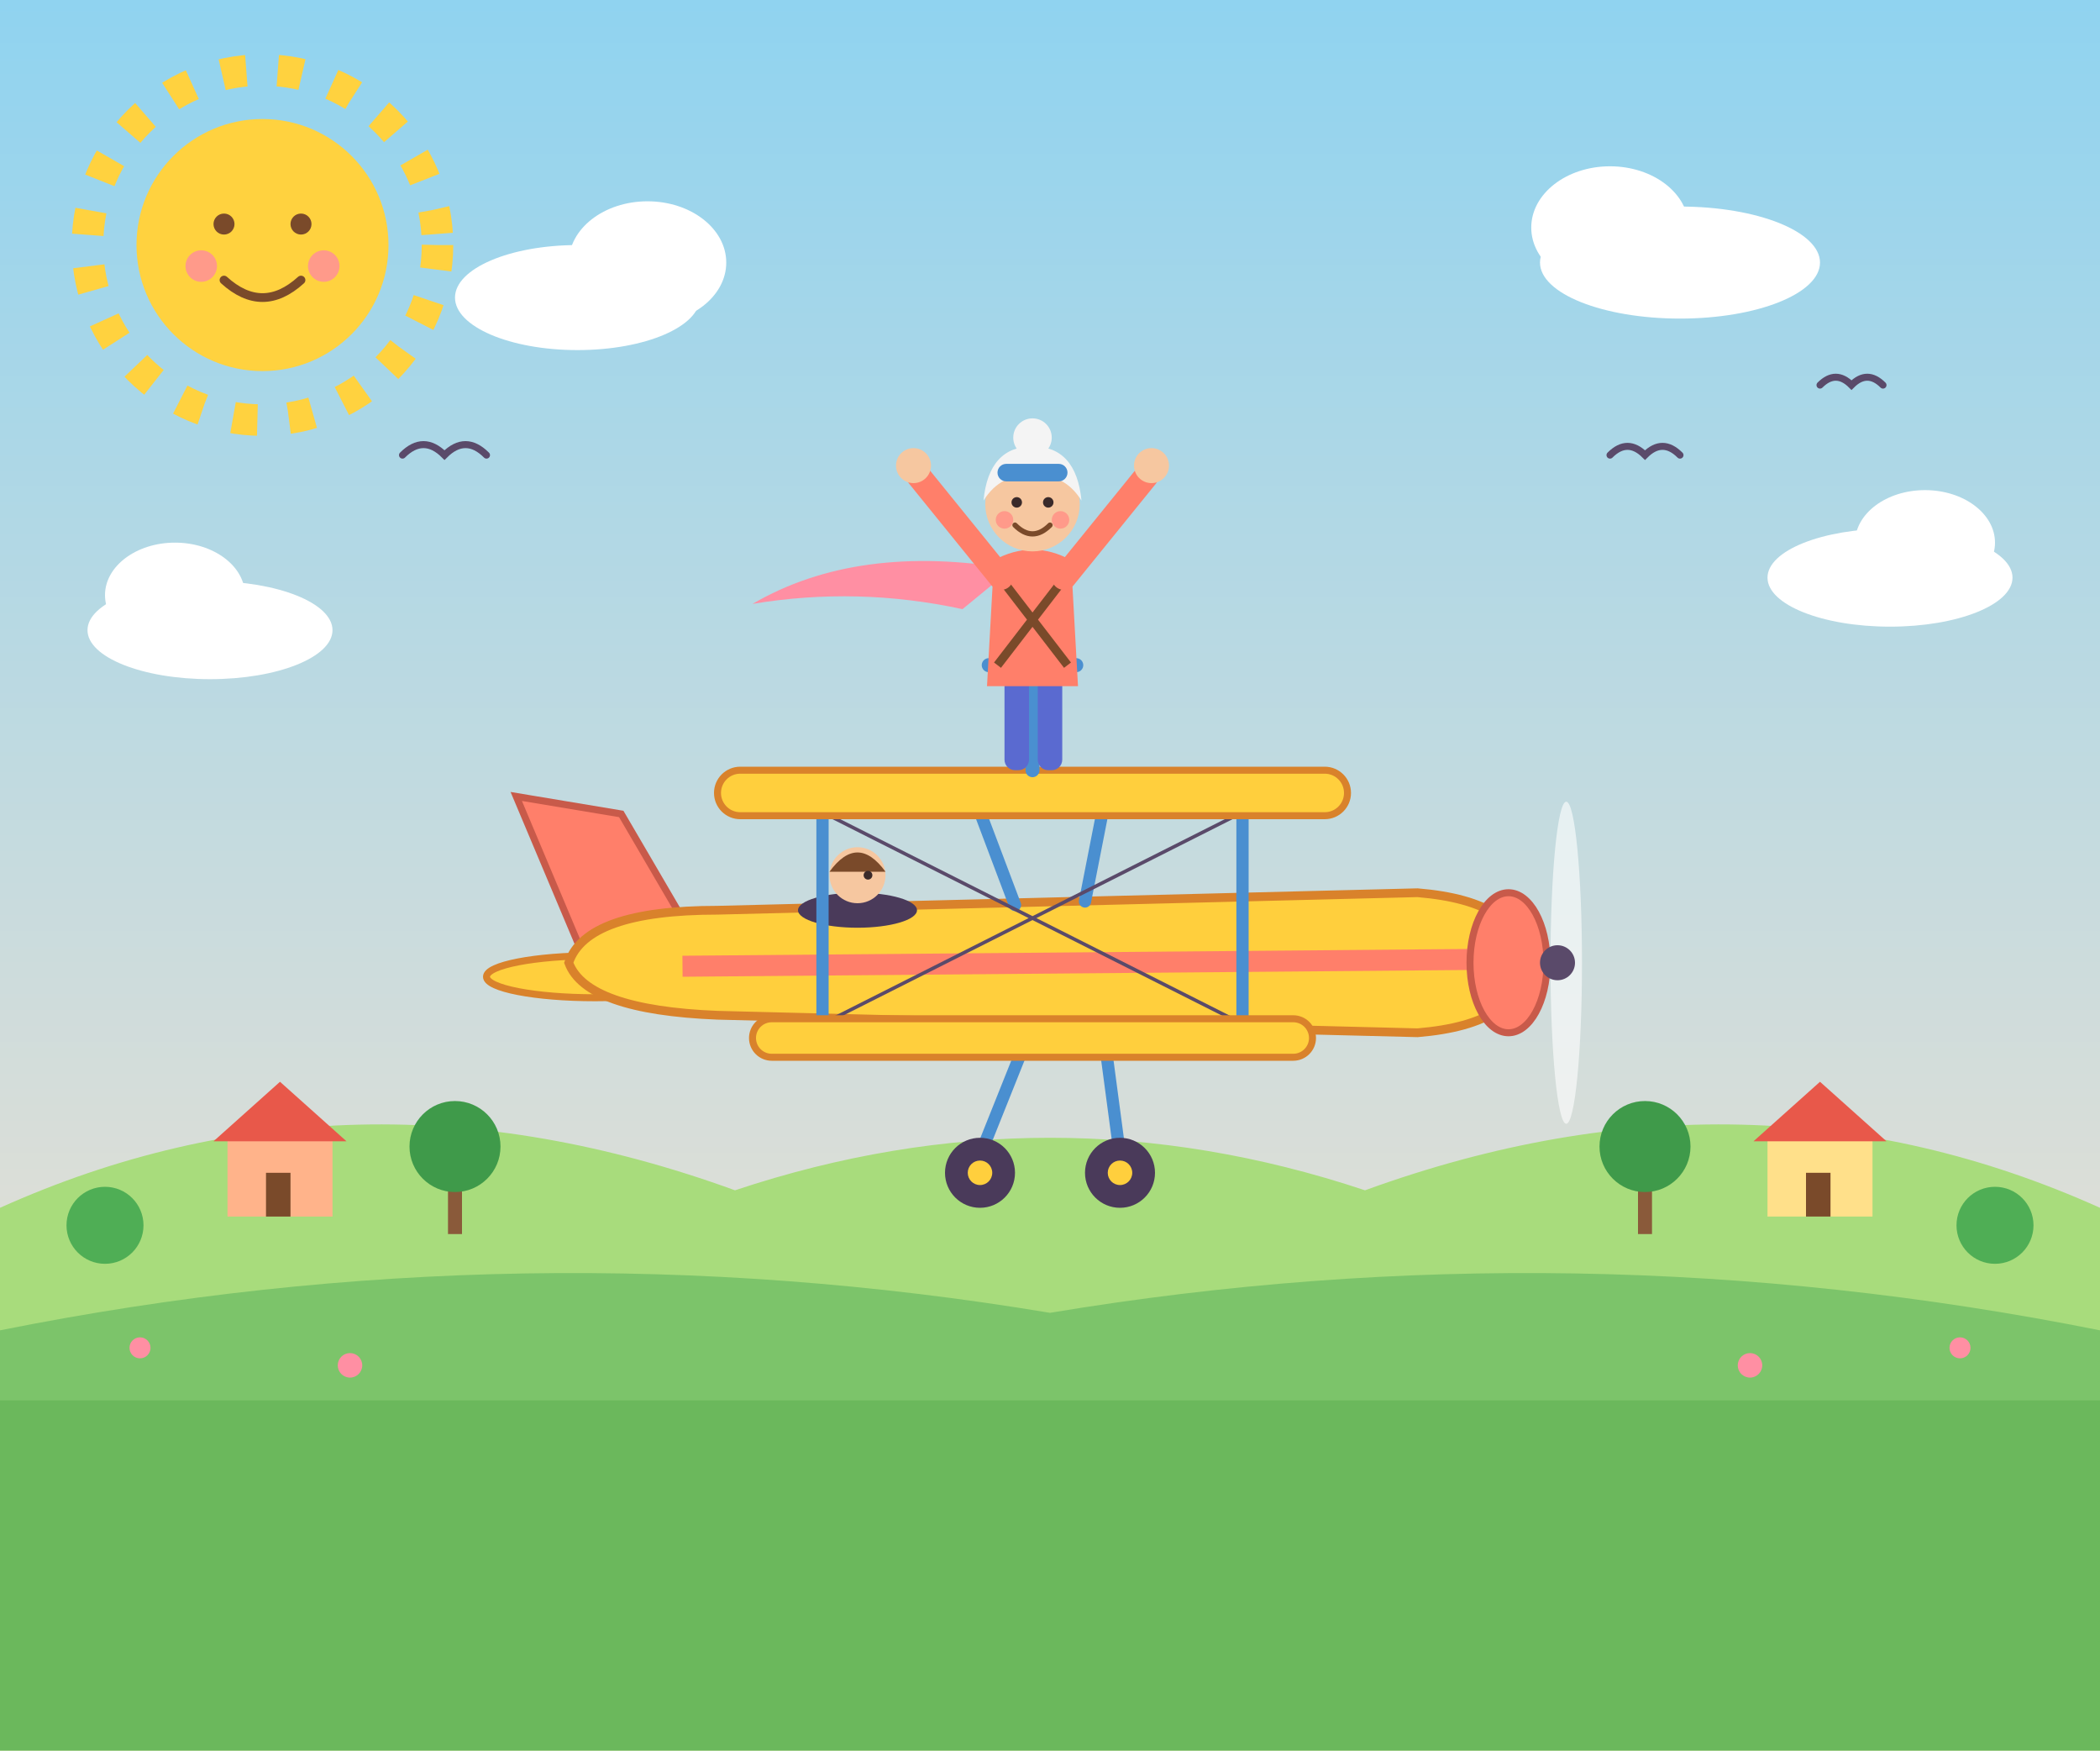
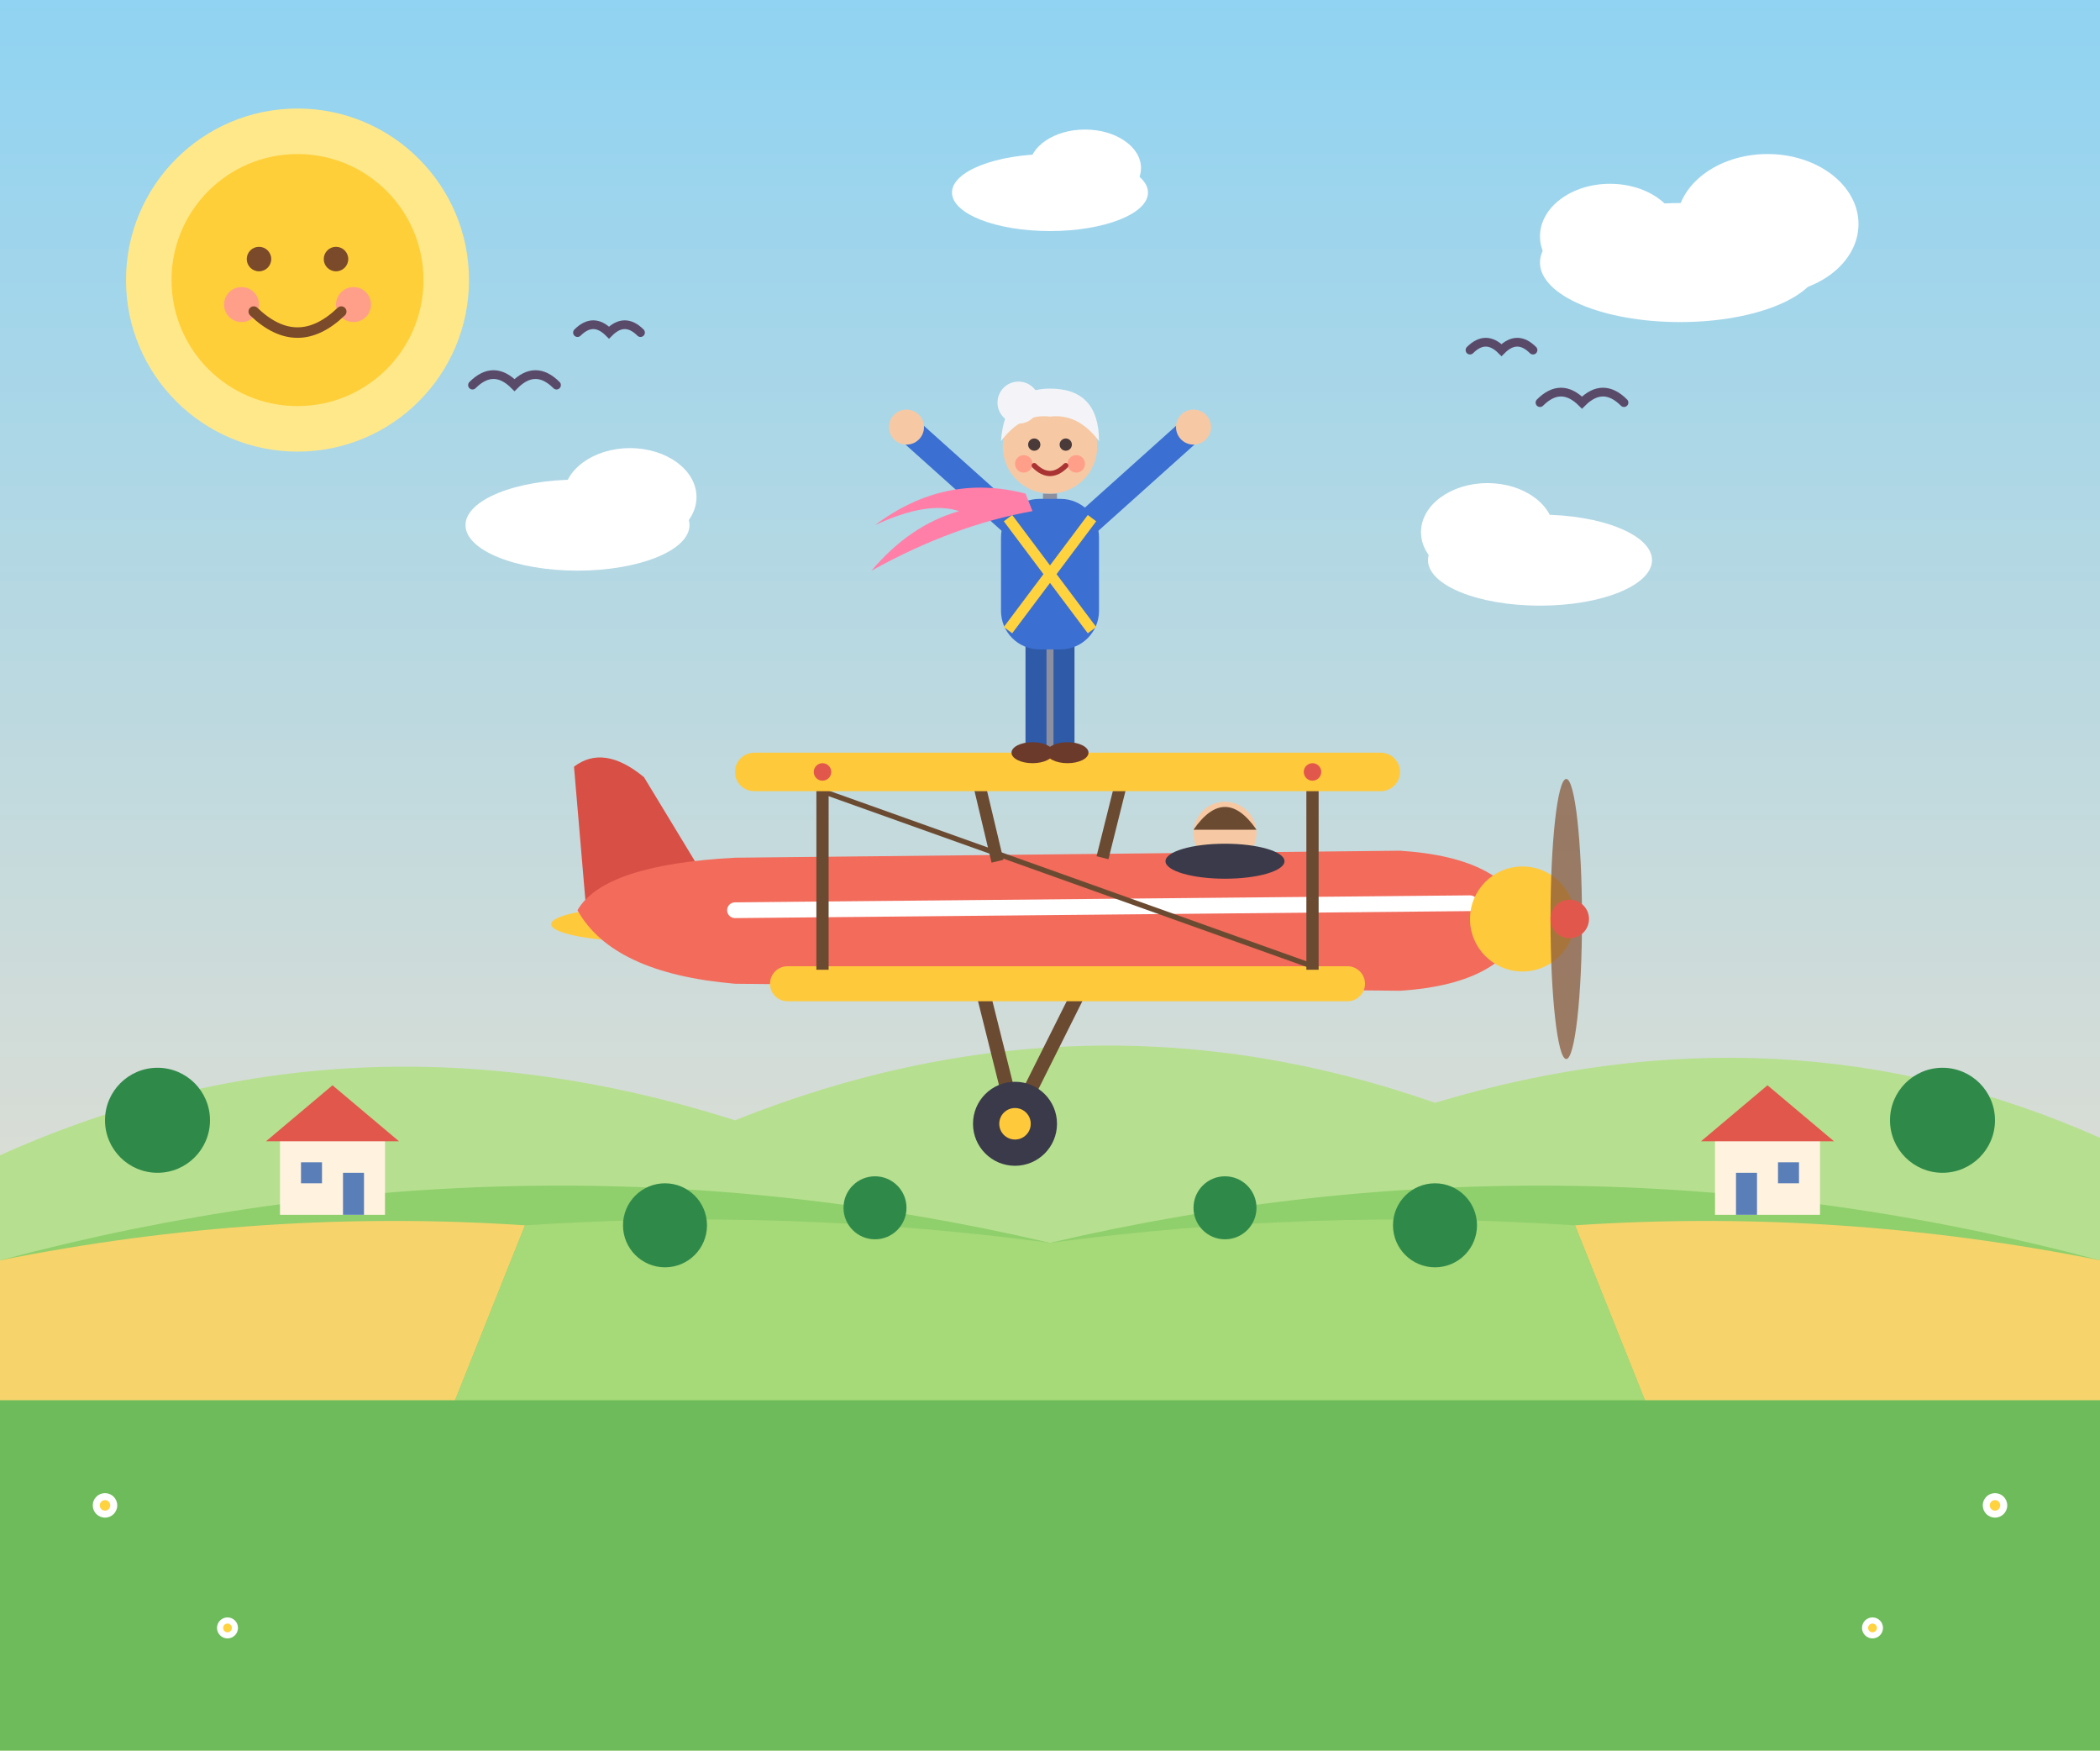
<svg xmlns="http://www.w3.org/2000/svg" viewBox="0 0 1200 1000" width="1200" height="1000">
  <defs>
    <linearGradient id="s" x1="0" y1="0" x2="0" y2="1">
-       <stop offset="0" stop-color="#8fd3f0" />
-       <stop offset="1" stop-color="#ffe3cc" />
+       <stop offset="0" stop-color="#8fd3f2" />
+       <stop offset="1" stop-color="#ffe2c6" />
    </linearGradient>
  </defs>
  <rect width="1200" height="1000" fill="url(#s)" />
-   <circle cx="150" cy="140" r="100" fill="none" stroke="#ffd23f" stroke-width="18" stroke-dasharray="14 18" />
-   <circle cx="150" cy="140" r="72" fill="#ffd23f" />
-   <circle cx="128" cy="128" r="6" fill="#7a4a2a" />
-   <circle cx="172" cy="128" r="6" fill="#7a4a2a" />
-   <circle cx="115" cy="152" r="9" fill="#ff9a8a" />
-   <circle cx="185" cy="152" r="9" fill="#ff9a8a" />
-   <path d="M128 160 Q150 180 172 160" fill="none" stroke="#7a4a2a" stroke-width="5" stroke-linecap="round" />
+   <circle cx="170" cy="160" r="98" fill="#ffe88a" />
+   <circle cx="170" cy="160" r="72" fill="#ffcf3a" />
+   <circle cx="148" cy="148" r="7" fill="#7a4a2a" />
+   <circle cx="192" cy="148" r="7" fill="#7a4a2a" />
+   <circle cx="138" cy="174" r="10" fill="#ff9f8a" />
+   <circle cx="202" cy="174" r="10" fill="#ff9f8a" />
+   <path d="M145 178 Q170 202 195 178" fill="none" stroke="#7a4a2a" stroke-width="6" stroke-linecap="round" />
  <g fill="#fff">
-     <ellipse cx="330" cy="170" rx="70" ry="30" />
-     <ellipse cx="370" cy="150" rx="45" ry="35" />
-     <ellipse cx="960" cy="150" rx="80" ry="32" />
-     <ellipse cx="920" cy="130" rx="45" ry="35" />
-     <ellipse cx="1080" cy="330" rx="70" ry="28" />
-     <ellipse cx="1100" cy="310" rx="40" ry="30" />
-     <ellipse cx="120" cy="360" rx="70" ry="28" />
-     <ellipse cx="100" cy="340" rx="40" ry="30" />
+     <ellipse cx="960" cy="150" rx="80" ry="34" />
+     <ellipse cx="1010" cy="128" rx="52" ry="40" />
+     <ellipse cx="920" cy="135" rx="40" ry="30" />
+     <ellipse cx="330" cy="300" rx="64" ry="26" />
+     <ellipse cx="360" cy="284" rx="38" ry="28" />
+     <ellipse cx="880" cy="320" rx="64" ry="26" />
+     <ellipse cx="850" cy="304" rx="38" ry="28" />
+     <ellipse cx="600" cy="110" rx="56" ry="22" />
+     <ellipse cx="620" cy="96" rx="32" ry="22" />
  </g>
-   <g fill="none" stroke="#5a4a6a" stroke-width="4" stroke-linecap="round">
-     <path d="M230 260 q12 -12 24 0 q12 -12 24 0" />
-     <path d="M920 260 q10 -10 20 0 q10 -10 20 0" />
-     <path d="M1040 220 q9 -9 18 0 q9 -9 18 0" />
+   <g fill="none" stroke="#5a4a6a" stroke-width="5" stroke-linecap="round">
+     <path d="M270 220 q12 -12 24 0 q12 -12 24 0" />
+     <path d="M330 190 q9 -9 18 0 q9 -9 18 0" />
+     <path d="M880 230 q12 -12 24 0 q12 -12 24 0" />
+     <path d="M840 200 q9 -9 18 0 q9 -9 18 0" />
  </g>
-   <path d="M0 690 Q200 600 420 680 Q600 620 780 680 Q1000 600 1200 690 V1000 H0Z" fill="#a8dc7c" />
-   <path d="M0 760 Q300 700 600 750 Q900 700 1200 760 V1000 H0Z" fill="#7cc46a" />
-   <rect x="0" y="800" width="1200" height="200" fill="#6bb85c" />
-   <rect x="130" y="650" width="60" height="45" fill="#ffb38a" />
-   <path d="M122 652 L160 618 L198 652Z" fill="#e8584a" />
-   <rect x="152" y="670" width="14" height="25" fill="#7a4a2a" />
-   <rect x="1010" y="650" width="60" height="45" fill="#ffe08a" />
-   <path d="M1002 652 L1040 618 L1078 652Z" fill="#e8584a" />
-   <rect x="1032" y="670" width="14" height="25" fill="#7a4a2a" />
-   <rect x="256" y="670" width="8" height="35" fill="#8a5a3a" />
-   <circle cx="260" cy="655" r="26" fill="#3f9a4a" />
-   <rect x="936" y="670" width="8" height="35" fill="#8a5a3a" />
-   <circle cx="940" cy="655" r="26" fill="#3f9a4a" />
-   <circle cx="60" cy="700" r="22" fill="#4fae55" />
-   <circle cx="1140" cy="700" r="22" fill="#4fae55" />
-   <g fill="#ff8fa3">
-     <circle cx="200" cy="780" r="7" />
-     <circle cx="1000" cy="780" r="7" />
-     <circle cx="80" cy="770" r="6" />
-     <circle cx="1120" cy="770" r="6" />
+   <path d="M0 660 Q200 570 420 640 Q620 560 820 630 Q1020 570 1200 650 L1200 1000 L0 1000Z" fill="#b6e08f" />
+   <path d="M0 720 Q300 640 600 710 Q900 640 1200 720 L1200 1000 L0 1000Z" fill="#8fcf6c" />
+   <path d="M0 720 Q150 690 300 700 L260 800 L0 800Z" fill="#f6d36b" />
+   <path d="M1200 720 Q1050 690 900 700 L940 800 L1200 800Z" fill="#f6d36b" />
+   <path d="M300 700 Q450 690 600 710 L600 800 L260 800Z" fill="#a6d978" />
+   <path d="M900 700 Q750 690 600 710 L600 800 L940 800Z" fill="#a6d978" />
+   <g fill="#2f8a4a">
+     <circle cx="90" cy="640" r="30" />
+     <circle cx="1110" cy="640" r="30" />
+     <circle cx="380" cy="700" r="24" />
+     <circle cx="820" cy="700" r="24" />
+     <circle cx="500" cy="690" r="18" />
+     <circle cx="700" cy="690" r="18" />
  </g>
-   <g transform="translate(-10 80)">
-     <path d="M345 470 L305 375 L365 385 L410 462Z" fill="#ff7f6a" stroke="#c85a4a" stroke-width="4" />
-     <ellipse cx="350" cy="478" rx="62" ry="12" fill="#ffcf3d" stroke="#d9822b" stroke-width="4" />
-     <path d="M335 470 Q345 440 420 440 L820 430 Q880 435 880 470 Q880 505 820 510 L420 500 Q345 497 335 470Z" fill="#ffcf3d" stroke="#d9822b" stroke-width="5" />
-     <path d="M400 472 L865 468" stroke="#ff7f6a" stroke-width="12" />
-     <ellipse cx="500" cy="440" rx="34" ry="10" fill="#4a3a5a" />
-     <circle cx="500" cy="420" r="16" fill="#f6c7a0" />
-     <path d="M484 418 Q500 396 516 418Z" fill="#7a4a2a" />
-     <circle cx="506" cy="420" r="2.5" fill="#3a2a2a" />
-     <ellipse cx="872" cy="470" rx="22" ry="40" fill="#ff7f6a" stroke="#c85a4a" stroke-width="4" />
-     <ellipse cx="905" cy="470" rx="9" ry="92" fill="#ffffff" opacity=".6" />
-     <circle cx="900" cy="470" r="10" fill="#5a4a6a" />
-     <g stroke="#4a8fd0" stroke-width="7" stroke-linecap="round">
-       <path d="M480 384 V505" />
-       <path d="M720 384 V505" />
-       <path d="M570 384 L590 437" />
-       <path d="M640 384 L630 435" />
-       <path d="M600 505 L570 580" />
-       <path d="M640 505 L650 580" />
-     </g>
-     <path d="M480 384 L720 505 M720 384 L480 505" stroke="#5a4a6a" stroke-width="2" />
-     <rect x="440" y="502" width="320" height="22" rx="11" fill="#ffcf3d" stroke="#d9822b" stroke-width="4" />
-     <rect x="420" y="360" width="360" height="26" rx="13" fill="#ffcf3d" stroke="#d9822b" stroke-width="4" />
-     <circle cx="570" cy="590" r="20" fill="#4a3a5a" />
-     <circle cx="650" cy="590" r="20" fill="#4a3a5a" />
-     <circle cx="570" cy="590" r="7" fill="#ffcf3d" />
-     <circle cx="650" cy="590" r="7" fill="#ffcf3d" />
-     <path d="M600 360 V215 M575 300 H625" stroke="#4a8fd0" stroke-width="8" stroke-linecap="round" />
-     <path d="M588 245 Q500 230 440 265 Q500 255 560 268Z" fill="#ff8fa3" />
-     <rect x="584" y="305" width="14" height="55" rx="6" fill="#5a6ad0" />
-     <rect x="603" y="305" width="14" height="55" rx="6" fill="#5a6ad0" />
-     <path d="M578 240 Q600 228 622 240 L626 312 L574 312Z" fill="#ff7f6a" />
-     <path d="M580 248 L620 300 M620 248 L580 300" stroke="#7a4a2a" stroke-width="5" />
-     <g stroke="#ff7f6a" stroke-width="14" stroke-linecap="round">
-       <path d="M582 250 L535 192" />
-       <path d="M618 250 L665 192" />
-     </g>
-     <circle cx="532" cy="186" r="10" fill="#f6c7a0" />
-     <circle cx="668" cy="186" r="10" fill="#f6c7a0" />
-     <circle cx="600" cy="208" r="27" fill="#f6c7a0" />
-     <path d="M572 206 Q575 175 600 175 Q625 175 628 206 Q618 190 600 192 Q582 190 572 206Z" fill="#f4f4f4" />
-     <circle cx="600" cy="170" r="11" fill="#f4f4f4" />
-     <rect x="580" y="185" width="40" height="10" rx="5" fill="#4a8fd0" />
-     <circle cx="591" cy="207" r="3" fill="#3a2a2a" />
-     <circle cx="609" cy="207" r="3" fill="#3a2a2a" />
-     <circle cx="584" cy="217" r="5" fill="#ff9a8a" />
-     <circle cx="616" cy="217" r="5" fill="#ff9a8a" />
-     <path d="M590 220 Q600 230 610 220" fill="none" stroke="#7a4a2a" stroke-width="3" stroke-linecap="round" />
+   <g fill="#fff3e0">
+     <rect x="160" y="650" width="60" height="44" />
+     <rect x="980" y="650" width="60" height="44" />
+   </g>
+   <g fill="#e2574c">
+     <path d="M152 652 L190 620 L228 652Z" />
+     <path d="M972 652 L1010 620 L1048 652Z" />
+   </g>
+   <g fill="#5a7fb8">
+     <rect x="172" y="664" width="12" height="12" />
+     <rect x="196" y="670" width="12" height="24" />
+     <rect x="1016" y="664" width="12" height="12" />
+     <rect x="992" y="670" width="12" height="24" />
+   </g>
+   <rect y="800" width="1200" height="200" fill="#6dbb5a" />
+   <path d="M335 520 L328 438 Q345 425 368 444 L405 505Z" fill="#d84f45" />
+   <ellipse cx="370" cy="528" rx="55" ry="10" fill="#ffc93c" />
+   <line x1="560" y1="560" x2="580" y2="640" stroke="#6b4a32" stroke-width="8" />
+   <line x1="620" y1="560" x2="580" y2="640" stroke="#6b4a32" stroke-width="8" />
+   <circle cx="580" cy="642" r="24" fill="#3a3a4a" />
+   <circle cx="580" cy="642" r="9" fill="#ffc93c" />
+   <path d="M330 520 Q345 494 420 490 L800 486 Q862 490 872 525 Q862 562 800 566 L420 562 Q350 556 330 520Z" fill="#f26b5b" />
+   <path d="M420 520 L840 516" stroke="#fff" stroke-width="9" stroke-linecap="round" />
+   <circle cx="870" cy="525" r="30" fill="#ffc93c" />
+   <ellipse cx="895" cy="525" rx="9" ry="80" fill="#8a5a3c" opacity=".75" />
+   <circle cx="897" cy="525" r="11" fill="#e2574c" />
+   <circle cx="700" cy="476" r="18" fill="#f6c9a4" />
+   <path d="M682 474 Q700 448 718 474Z" fill="#6b4a32" />
+   <ellipse cx="700" cy="492" rx="34" ry="10" fill="#3a3a4a" />
+   <rect x="440" y="552" width="340" height="20" rx="10" fill="#ffc93c" />
+   <g stroke="#6b4a32" stroke-width="7">
+     <line x1="470" y1="450" x2="470" y2="554" />
+     <line x1="750" y1="450" x2="750" y2="554" />
+     <line x1="470" y1="452" x2="750" y2="552" stroke-width="3" />
+     <line x1="560" y1="450" x2="570" y2="492" />
+     <line x1="640" y1="450" x2="630" y2="490" />
+   </g>
+   <rect x="596" y="282" width="8" height="150" fill="#8c8fa0" />
+   <rect x="420" y="430" width="380" height="22" rx="11" fill="#ffc93c" />
+   <circle cx="470" cy="441" r="5" fill="#e2574c" />
+   <circle cx="750" cy="441" r="5" fill="#e2574c" />
+   <rect x="586" y="360" width="12" height="70" rx="5" fill="#2e5aa8" />
+   <rect x="602" y="360" width="12" height="70" rx="5" fill="#2e5aa8" />
+   <ellipse cx="590" cy="430" rx="12" ry="6" fill="#6b3a2a" />
+   <ellipse cx="610" cy="430" rx="12" ry="6" fill="#6b3a2a" />
+   <g stroke="#3b6fd1" stroke-width="15" stroke-linecap="round">
+     <line x1="580" y1="300" x2="522" y2="248" />
+     <line x1="620" y1="300" x2="678" y2="248" />
+   </g>
+   <circle cx="518" cy="244" r="10" fill="#f6c9a4" />
+   <circle cx="682" cy="244" r="10" fill="#f6c9a4" />
+   <rect x="572" y="285" width="56" height="86" rx="22" fill="#3b6fd1" />
+   <path d="M576 296 L624 360 M624 296 L576 360" stroke="#ffd23f" stroke-width="6" />
+   <path d="M586 282 Q540 270 500 300 Q530 286 548 292 Q520 300 498 326 Q545 300 590 292Z" fill="#ff7fa8" />
+   <circle cx="600" cy="255" r="27" fill="#f6c9a4" />
+   <path d="M572 252 Q574 222 600 222 Q628 222 628 252 Q616 236 600 238 Q584 236 572 252Z" fill="#f4f4f8" />
+   <circle cx="582" cy="230" r="12" fill="#f4f4f8" />
+   <circle cx="591" cy="254" r="3.5" fill="#4a3a3a" />
+   <circle cx="609" cy="254" r="3.5" fill="#4a3a3a" />
+   <circle cx="585" cy="265" r="5" fill="#ff9f8a" />
+   <circle cx="615" cy="265" r="5" fill="#ff9f8a" />
+   <path d="M591 266 Q600 275 609 266" fill="none" stroke="#a33" stroke-width="3" stroke-linecap="round" />
+   <g fill="#fff">
+     <circle cx="60" cy="860" r="7" />
+     <circle cx="1140" cy="860" r="7" />
+     <circle cx="130" cy="930" r="6" />
+     <circle cx="1070" cy="930" r="6" />
+   </g>
+   <g fill="#ffd23f">
+     <circle cx="60" cy="860" r="3" />
+     <circle cx="1140" cy="860" r="3" />
+     <circle cx="130" cy="930" r="2.5" />
+     <circle cx="1070" cy="930" r="2.5" />
  </g>
</svg>
